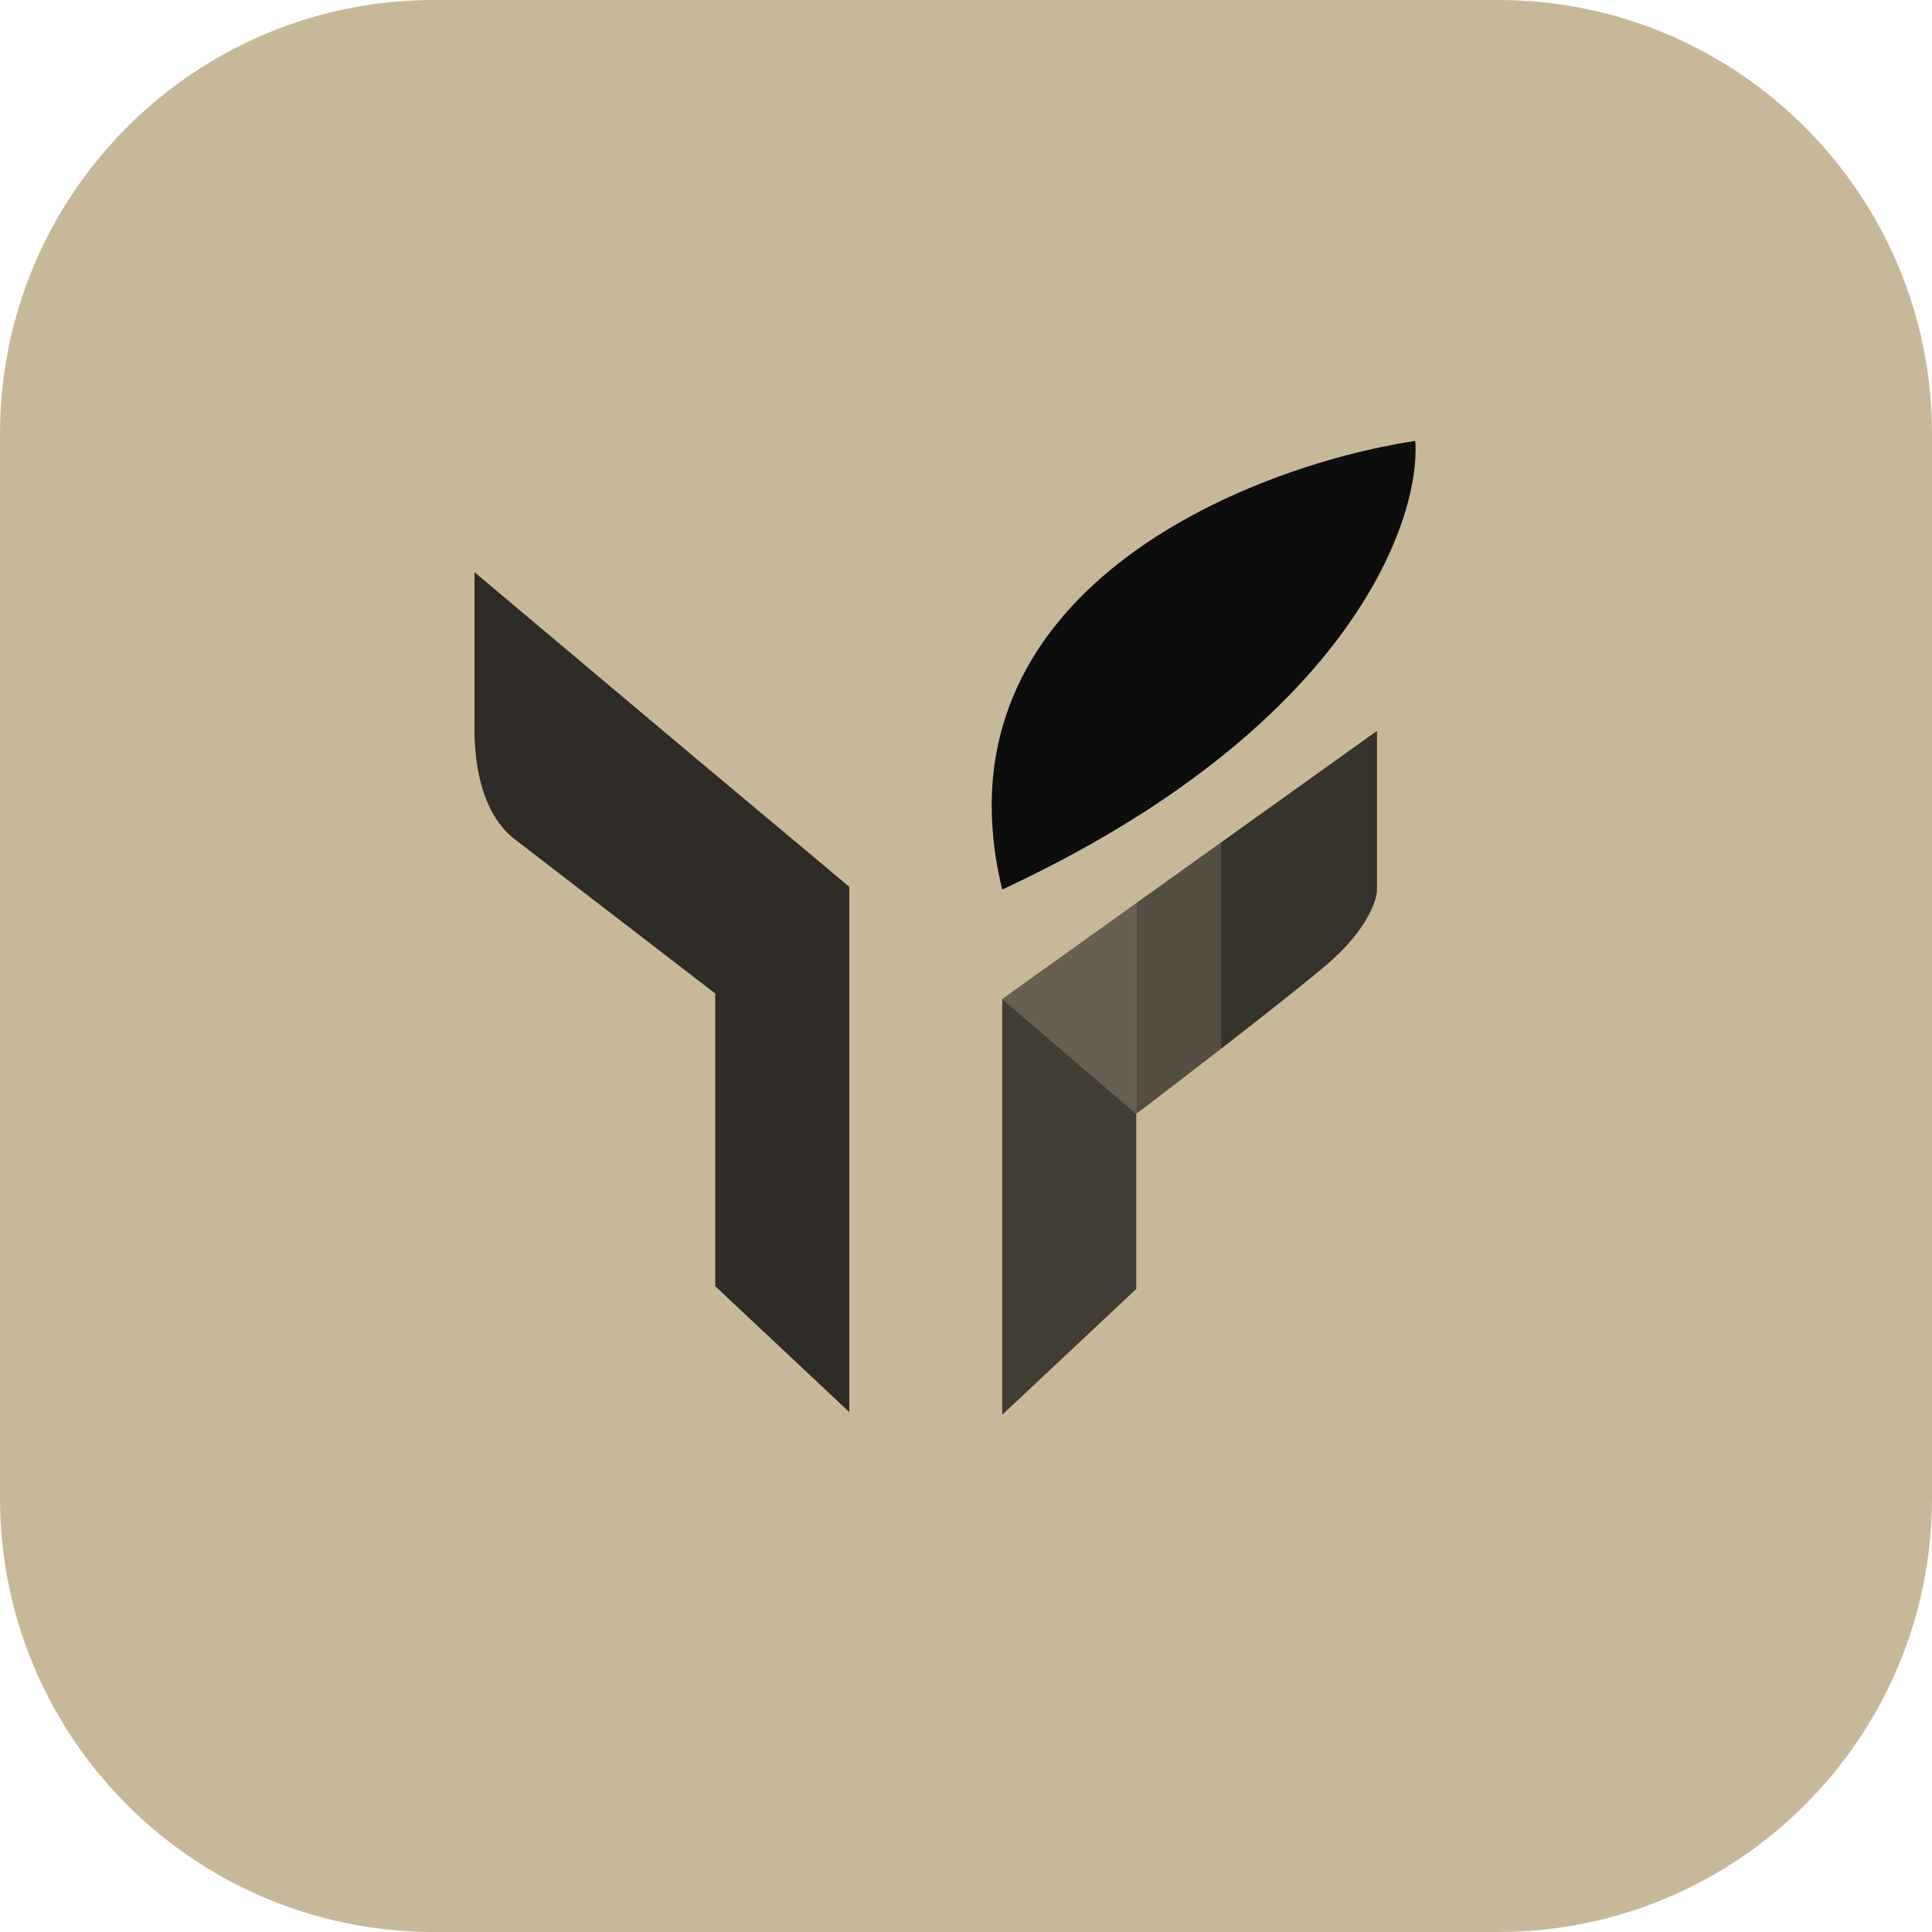
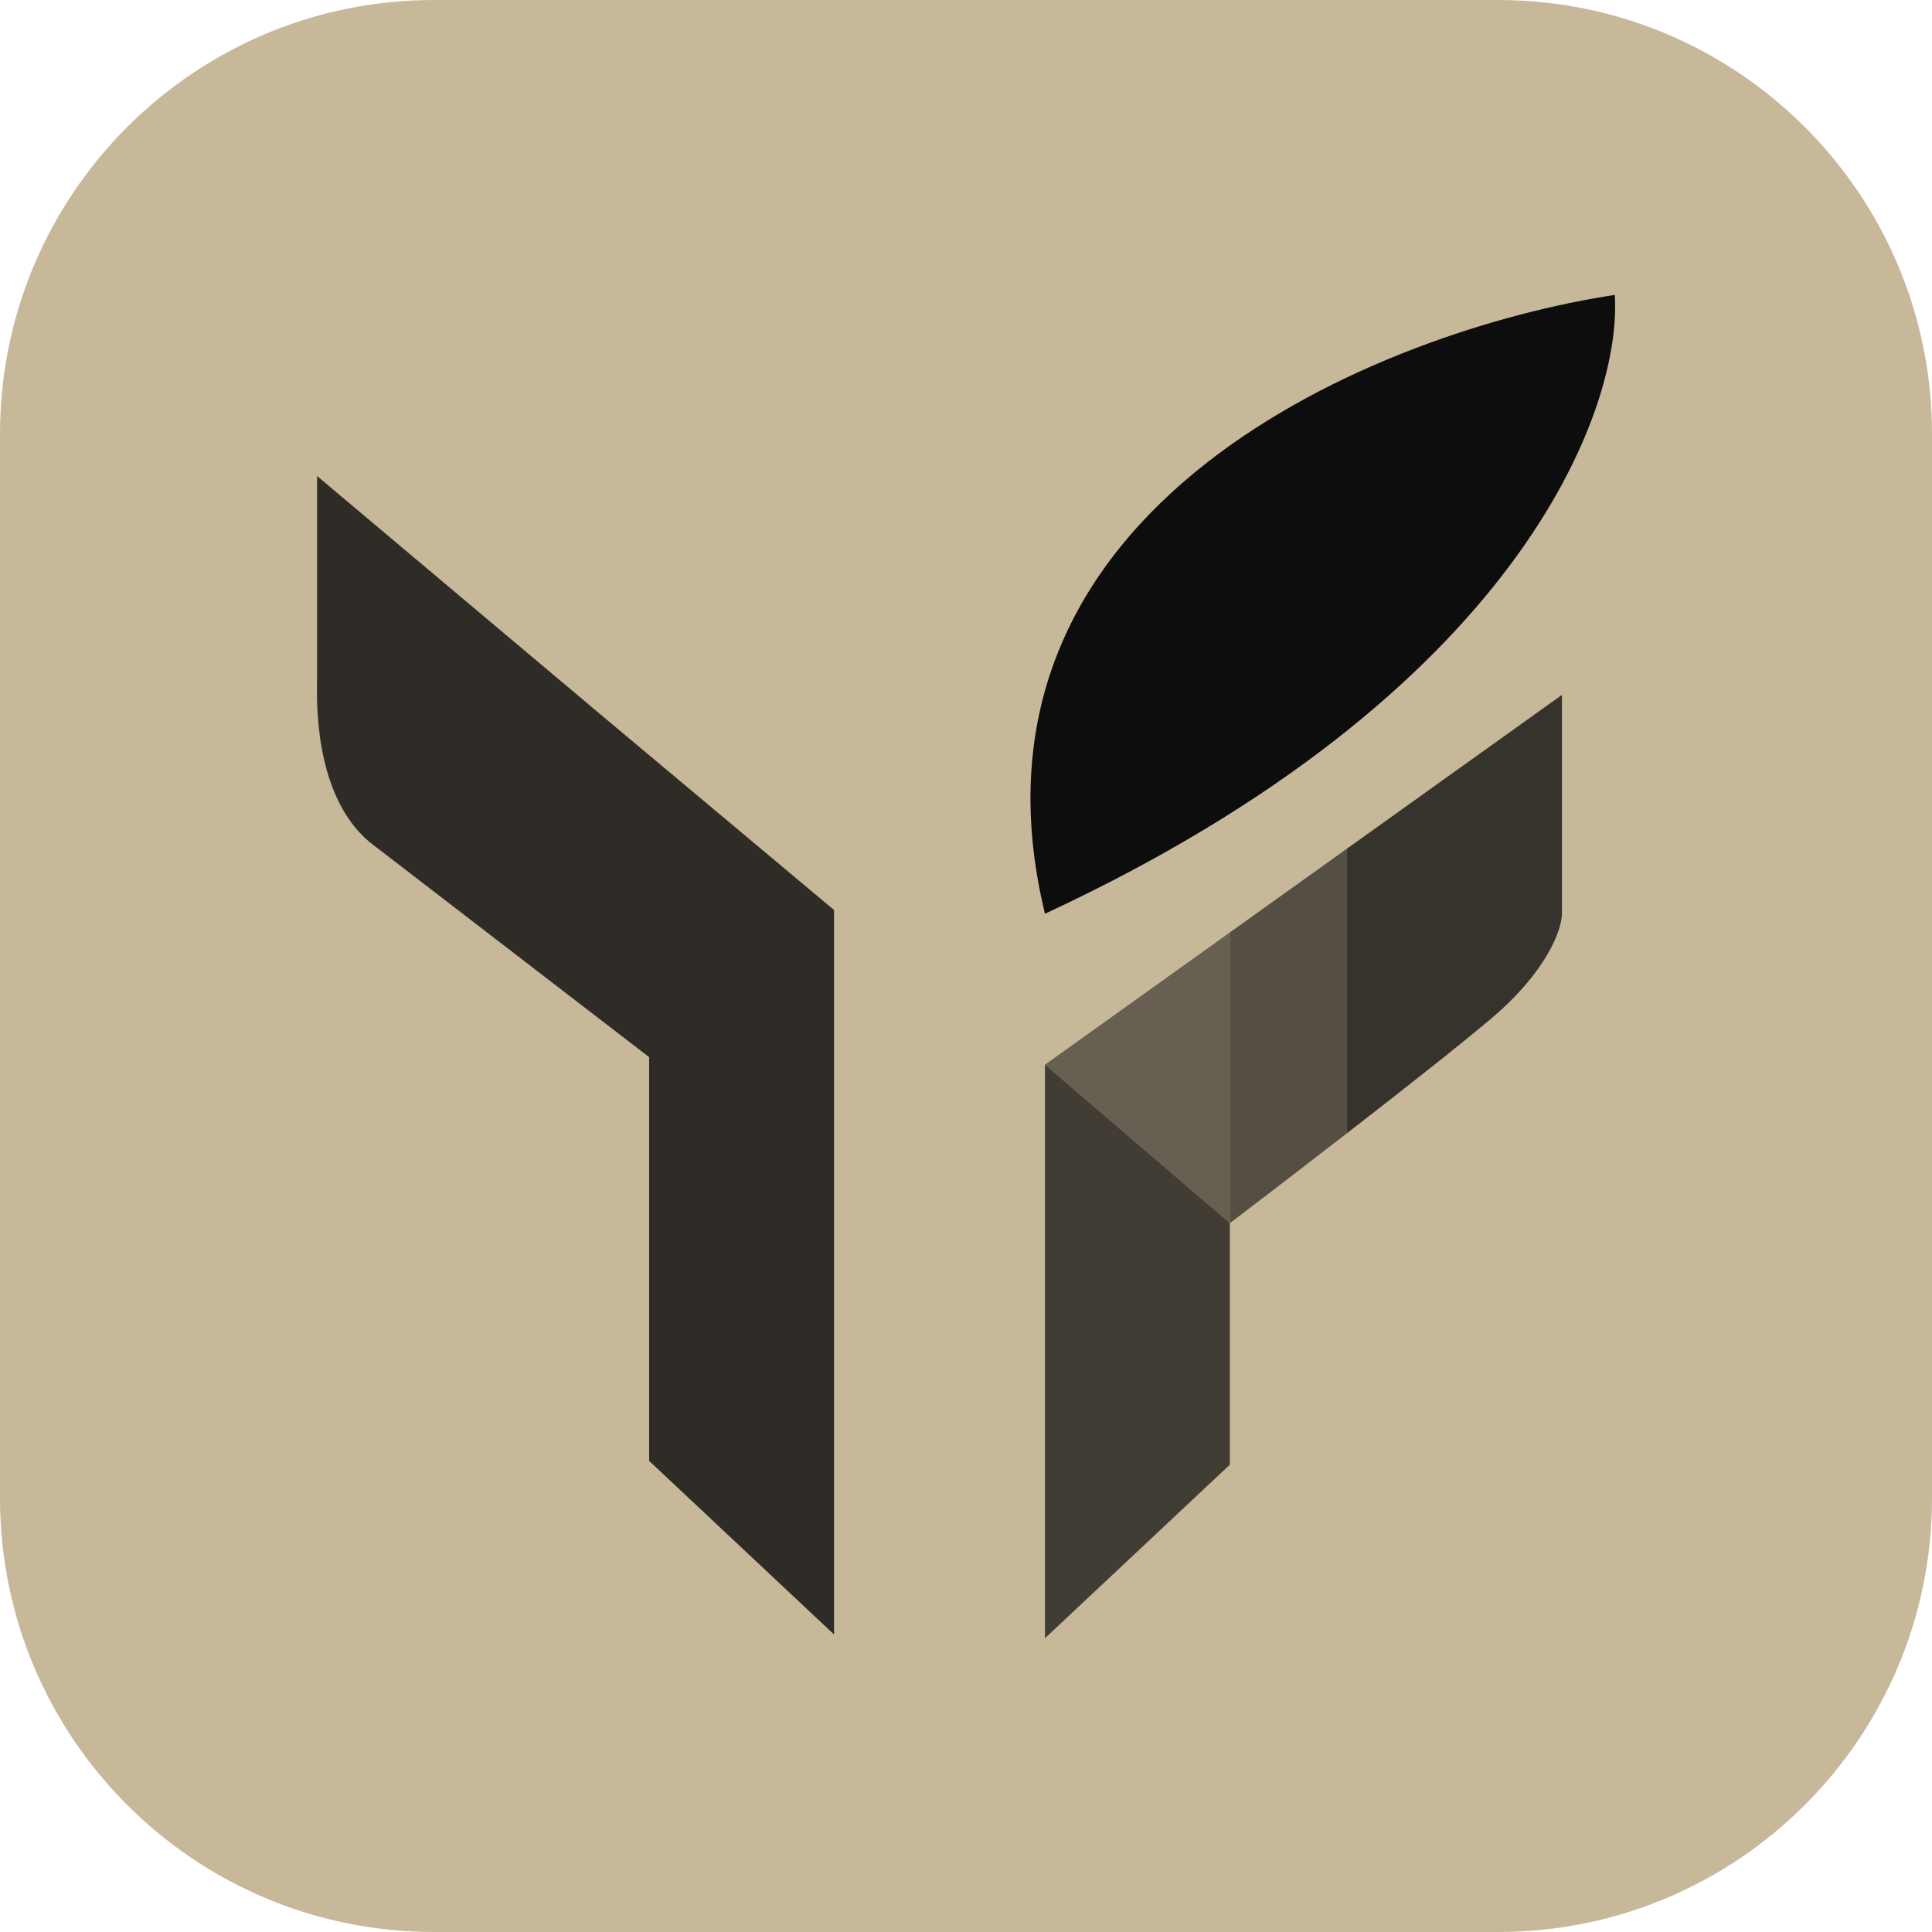
<svg xmlns="http://www.w3.org/2000/svg" width="512" height="512" viewBox="0 0 512 512" aria-label="arvo app icon — gold">
  <defs>
    <clipPath id="r">
      <rect width="512" height="512" rx="115" ry="115" />
    </clipPath>
  </defs>
  <g clip-path="url(#r)">
    <rect width="512" height="512" fill="#C8B89A" />
-     <g transform="translate(125 116) scale(1.45)">
+     <g transform="translate(83 77) scale(2)">
      <path d="M96.964 82.576C83.764 28.176 141.798 5.243 172.464 0.576C173.464 15.743 159.764 53.376 96.964 82.576Z" fill="#0D0D0D" />
      <path d="M165.464 82.576V53.576L136.964 73.963V111.674C144.263 106.015 151.778 100.102 155.964 96.576C163.564 90.176 165.464 84.576 165.464 82.576Z" fill="#0D0D0D" opacity="0.78" />
      <path d="M121.464 85.051V123.576C125.207 120.732 131.014 116.287 136.964 111.674V73.963L121.464 85.051Z" fill="#0D0D0D" opacity="0.62" />
      <path d="M96.964 102.576L121.464 123.576V85.051L96.964 102.576Z" fill="#0D0D0D" opacity="0.52" />
      <path d="M121.464 155.576V123.576L96.964 102.576V178.576L121.464 155.576Z" fill="#0D0D0D" opacity="0.72" />
      <path d="M0.514 24.576V51.576C0.514 53.576 -0.136 66.676 7.464 73.076L44.514 101.576V155.076L69.014 178.076V82.076L37.964 56.076L0.514 24.576Z" fill="#0D0D0D" opacity="0.82" />
    </g>
  </g>
</svg>
